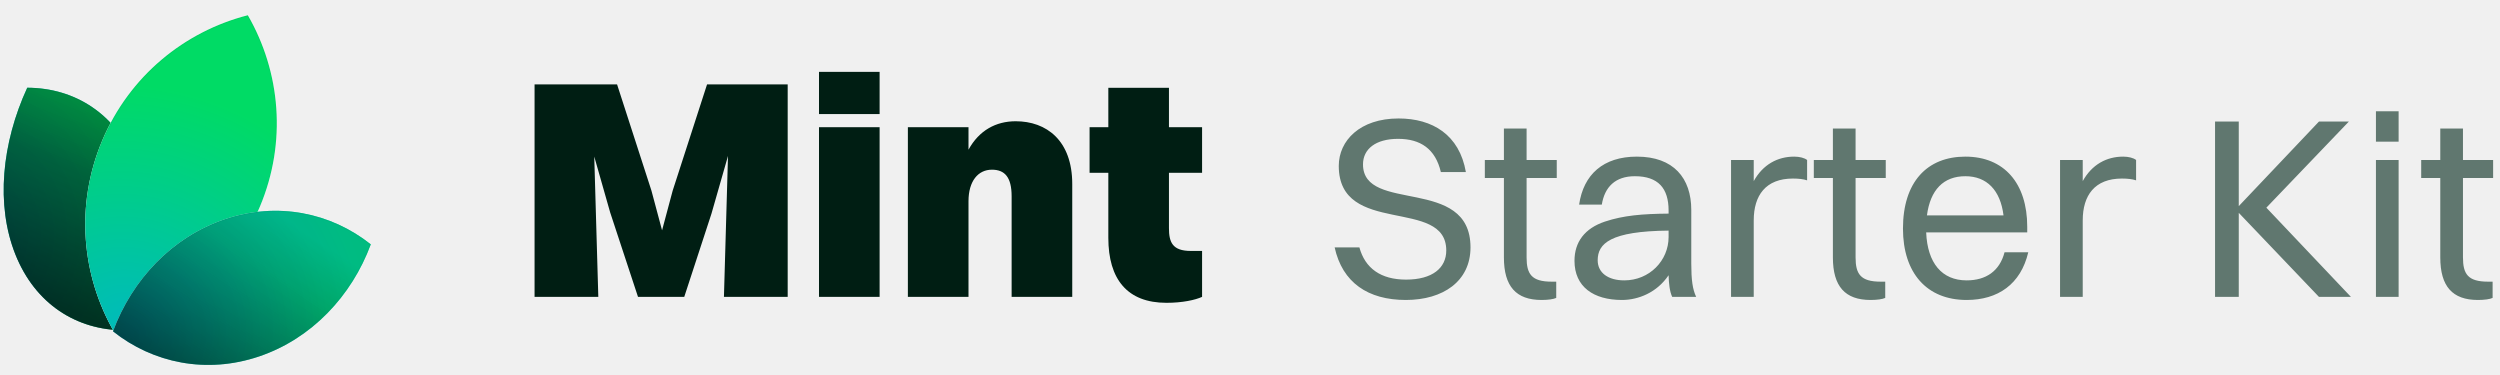
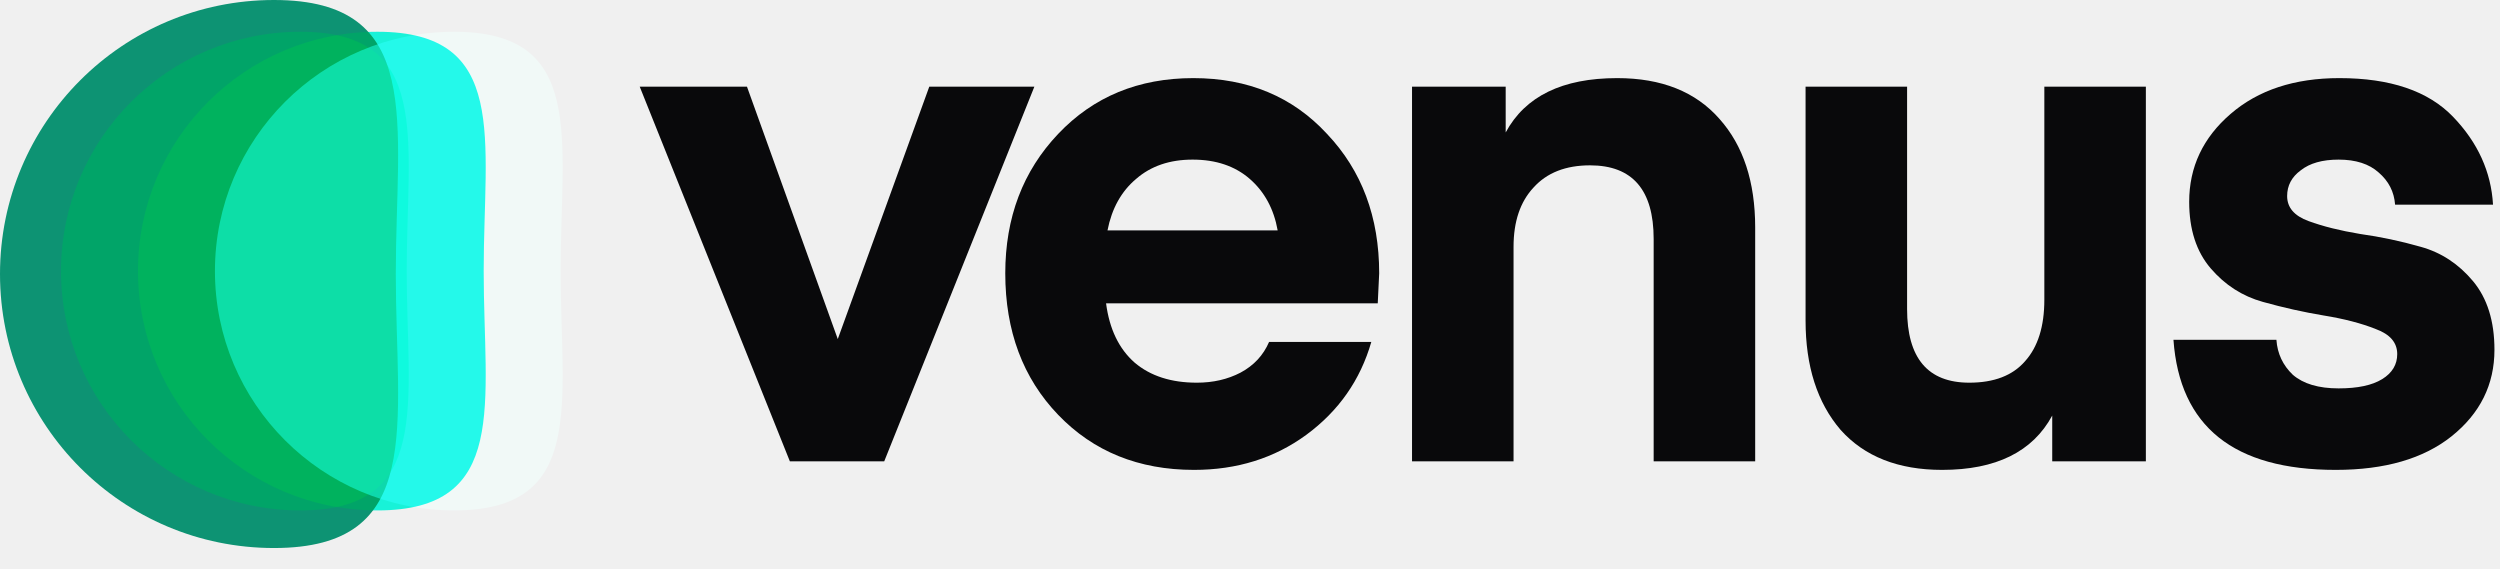
- <svg xmlns="http://www.w3.org/2000/svg" width="160" height="24" viewBox="0 0 160 24" fill="none">
-   <path d="M7.953 21.139C4.896 21.13 2.255 19.458 0.987 16.29C-0.28 13.121 0.109 9.163 1.744 5.615C4.801 5.624 7.442 7.296 8.71 10.465C9.977 13.633 9.588 17.591 7.953 21.139Z" fill="white" />
-   <path d="M7.953 21.139C4.896 21.13 2.255 19.458 0.987 16.29C-0.28 13.121 0.109 9.163 1.744 5.615C4.801 5.624 7.442 7.296 8.71 10.465C9.977 13.633 9.588 17.591 7.953 21.139Z" fill="url(#paint0_radial_115_86)" />
-   <path d="M7.953 21.139C4.896 21.13 2.255 19.458 0.987 16.29C-0.28 13.121 0.109 9.163 1.744 5.615C4.801 5.624 7.442 7.296 8.71 10.465C9.977 13.633 9.588 17.591 7.953 21.139Z" fill="black" fill-opacity="0.5" style="mix-blend-mode:hard-light" />
-   <path d="M7.953 21.139C4.896 21.13 2.255 19.458 0.987 16.29C-0.28 13.121 0.109 9.163 1.744 5.615C4.801 5.624 7.442 7.296 8.71 10.465C9.977 13.633 9.588 17.591 7.953 21.139Z" fill="url(#paint1_linear_115_86)" fill-opacity="0.5" style="mix-blend-mode:hard-light" />
-   <path d="M7.935 21.111C4.897 21.096 2.274 19.431 1.013 16.279C-0.248 13.124 0.136 9.182 1.762 5.643C4.8 5.659 7.423 7.324 8.684 10.476C9.945 13.63 9.561 17.572 7.935 21.111Z" stroke="url(#paint2_linear_115_86)" stroke-opacity="0.05" stroke-width="0.056" />
-   <path d="M7.31 21.257C11.354 20.221 14.884 17.375 16.628 13.236C18.373 9.097 17.945 4.587 15.86 0.976C11.816 2.012 8.287 4.858 6.542 8.998C4.797 13.137 5.225 17.646 7.31 21.257Z" fill="white" />
-   <path d="M7.31 21.257C11.354 20.221 14.884 17.375 16.628 13.236C18.373 9.097 17.945 4.587 15.86 0.976C11.816 2.012 8.287 4.858 6.542 8.998C4.797 13.137 5.225 17.646 7.31 21.257Z" fill="url(#paint3_radial_115_86)" />
-   <path d="M16.602 13.225C14.864 17.349 11.351 20.187 7.324 21.225C5.253 17.624 4.829 13.132 6.568 9.009C8.306 4.885 11.819 2.047 15.846 1.009C17.918 4.61 18.341 9.101 16.602 13.225Z" stroke="url(#paint4_linear_115_86)" stroke-opacity="0.05" stroke-width="0.056" />
-   <path d="M7.234 21.207C9.789 23.237 13.21 23.951 16.577 22.814C19.944 21.677 22.506 18.945 23.73 15.638C21.175 13.608 17.754 12.894 14.387 14.031C11.02 15.168 8.458 17.901 7.234 21.207Z" fill="white" />
-   <path d="M7.234 21.207C9.789 23.237 13.21 23.951 16.577 22.814C19.944 21.677 22.506 18.945 23.73 15.638C21.175 13.608 17.754 12.894 14.387 14.031C11.02 15.168 8.458 17.901 7.234 21.207Z" fill="url(#paint5_radial_115_86)" />
-   <path d="M7.234 21.207C9.789 23.237 13.21 23.951 16.577 22.814C19.944 21.677 22.506 18.945 23.73 15.638C21.175 13.608 17.754 12.894 14.387 14.031C11.02 15.168 8.458 17.901 7.234 21.207Z" fill="black" fill-opacity="0.2" style="mix-blend-mode:hard-light" />
-   <path d="M7.234 21.207C9.789 23.237 13.21 23.951 16.577 22.814C19.944 21.677 22.506 18.945 23.73 15.638C21.175 13.608 17.754 12.894 14.387 14.031C11.02 15.168 8.458 17.901 7.234 21.207Z" fill="url(#paint6_linear_115_86)" fill-opacity="0.5" style="mix-blend-mode:hard-light" />
-   <path d="M16.568 22.787C13.218 23.918 9.814 23.212 7.267 21.198C8.492 17.907 11.044 15.189 14.396 14.058C17.747 12.927 21.15 13.633 23.697 15.648C22.472 18.938 19.92 21.656 16.568 22.787Z" stroke="url(#paint7_linear_115_86)" stroke-opacity="0.05" stroke-width="0.056" />
-   <path d="M34.212 19V5.4H39.492L41.692 12.2L42.372 14.74L43.052 12.2L45.252 5.4H50.412V19H46.332L46.592 9.98L45.532 13.68L43.792 19H40.832L39.052 13.6L38.032 10.02L38.292 19H34.212ZM52.416 7.3V4.6H56.295V7.3H52.416ZM52.416 19V8.14H56.295V19H52.416ZM58.104 19V8.14H61.984V9.58C62.664 8.34 63.744 7.76 65.004 7.76C66.964 7.76 68.624 8.98 68.624 11.78V19H64.744V12.56C64.744 11.34 64.304 10.86 63.484 10.86C62.604 10.86 61.984 11.58 61.984 12.88V19H58.104ZM70.933 15.22V11.06H69.733V8.14H70.933V5.62H74.813V8.14H76.933V11.06H74.813V14.6C74.813 15.5 75.033 16.06 76.213 16.06H76.933V19C76.493 19.2 75.673 19.38 74.653 19.38C72.153 19.38 70.933 17.88 70.933 15.22Z" fill="#001E13" />
-   <path d="M87.232 10.519C87.232 13.687 94.112 11.229 94.112 15.832C94.112 17.994 92.364 19.198 89.971 19.198C87.562 19.198 85.912 18.093 85.417 15.832H87.001C87.364 17.169 88.371 17.895 89.987 17.895C91.671 17.895 92.561 17.152 92.561 16.03C92.561 12.598 85.681 15.155 85.681 10.618C85.681 9.001 87.034 7.582 89.509 7.582C91.671 7.582 93.403 8.621 93.816 11.014H92.215C91.868 9.529 90.912 8.886 89.476 8.886C88.057 8.886 87.232 9.529 87.232 10.519ZM96.25 16.476V11.393H95.029V10.239H96.25V8.226H97.702V10.239H99.632V11.393H97.702V16.476C97.702 17.532 98.015 18.026 99.302 18.026H99.599V19.066C99.434 19.148 99.071 19.198 98.659 19.198C97.025 19.198 96.25 18.323 96.25 16.476ZM102.516 13.093H101.064C101.345 11.162 102.615 10.024 104.76 10.024C107.103 10.024 108.242 11.393 108.242 13.44V16.888C108.242 17.895 108.324 18.521 108.555 19H107.021C106.856 18.654 106.806 18.142 106.79 17.614C106.047 18.72 104.859 19.198 103.803 19.198C101.988 19.198 100.767 18.357 100.767 16.69C100.767 15.486 101.427 14.611 102.714 14.182C103.902 13.786 105.107 13.687 106.79 13.671V13.473C106.79 12.053 106.13 11.278 104.628 11.278C103.374 11.278 102.698 11.971 102.516 13.093ZM102.252 16.657C102.252 17.465 102.929 17.944 103.952 17.944C105.569 17.944 106.79 16.674 106.79 15.172V14.759C103.061 14.793 102.252 15.585 102.252 16.657ZM110.787 19V10.239H112.239V11.591C112.833 10.519 113.774 10.024 114.83 10.024C115.176 10.024 115.49 10.107 115.655 10.239V11.542C115.407 11.46 115.094 11.427 114.747 11.427C112.998 11.427 112.239 12.515 112.239 14.1V19H110.787ZM117.305 16.476V11.393H116.084V10.239H117.305V8.226H118.757V10.239H120.688V11.393H118.757V16.476C118.757 17.532 119.071 18.026 120.358 18.026H120.655V19.066C120.49 19.148 120.127 19.198 119.714 19.198C118.081 19.198 117.305 18.323 117.305 16.476ZM129.809 16.145C129.33 18.192 127.862 19.198 125.865 19.198C123.324 19.198 121.79 17.482 121.79 14.627C121.79 11.658 123.324 10.024 125.783 10.024C128.258 10.024 129.743 11.723 129.743 14.512V14.875H123.275C123.357 16.838 124.281 17.944 125.865 17.944C127.103 17.944 127.977 17.35 128.291 16.145H129.809ZM125.783 11.278C124.38 11.278 123.539 12.152 123.324 13.786H128.225C128.027 12.169 127.152 11.278 125.783 11.278ZM131.843 19V10.239H133.295V11.591C133.889 10.519 134.829 10.024 135.885 10.024C136.232 10.024 136.545 10.107 136.71 10.239V11.542C136.463 11.46 136.149 11.427 135.803 11.427C134.054 11.427 133.295 12.515 133.295 14.1V19H131.843ZM141.763 19V7.78H143.281V13.192L148.413 7.78H150.327L145.047 13.291L150.459 19H148.413L143.281 13.621V19H141.763ZM152.06 9.067V7.12H153.512V9.067H152.06ZM152.06 19V10.239H153.512V19H152.06ZM156.178 16.476V11.393H154.957V10.239H156.178V8.226H157.63V10.239H159.56V11.393H157.63V16.476C157.63 17.532 157.943 18.026 159.23 18.026H159.527V19.066C159.362 19.148 158.999 19.198 158.587 19.198C156.953 19.198 156.178 18.323 156.178 16.476Z" fill="#002719" fill-opacity="0.6" />
-   <defs>
-     <radialGradient id="paint0_radial_115_86" cx="0" cy="0" r="1" gradientUnits="userSpaceOnUse" gradientTransform="translate(-3.00503 15.023) rotate(-10.029) scale(17.9572 17.784)">
-       <stop stop-color="#00B0BB" />
-       <stop offset="1" stop-color="#00DB65" />
-     </radialGradient>
-     <linearGradient id="paint1_linear_115_86" x1="7.39" y1="4.813" x2="1.63" y2="18.689" gradientUnits="userSpaceOnUse">
-       <stop stop-color="#18E299" />
-       <stop offset="1" />
-     </linearGradient>
-     <linearGradient id="paint2_linear_115_86" x1="7.948" y1="8.016" x2="1.761" y2="18.746" gradientUnits="userSpaceOnUse">
-       <stop />
-       <stop offset="1" stop-opacity="0" />
-     </linearGradient>
-     <radialGradient id="paint3_radial_115_86" cx="0" cy="0" r="1" gradientUnits="userSpaceOnUse" gradientTransform="translate(8.11404 20.8822) rotate(-75.7542) scale(21.6246 23.7772)">
-       <stop stop-color="#00BBBB" />
-       <stop offset="0.713" stop-color="#00DB65" />
-     </radialGradient>
-     <linearGradient id="paint4_linear_115_86" x1="7.602" y1="5.871" x2="15.556" y2="16.372" gradientUnits="userSpaceOnUse">
-       <stop />
-       <stop offset="1" stop-opacity="0" />
-     </linearGradient>
-     <radialGradient id="paint5_radial_115_86" cx="0" cy="0" r="1" gradientUnits="userSpaceOnUse" gradientTransform="translate(7.84537 21.5181) rotate(-20.3525) scale(18.5603 17.32)">
-       <stop stop-color="#00B0BB" />
-       <stop offset="1" stop-color="#00DB65" />
-     </radialGradient>
-     <linearGradient id="paint6_linear_115_86" x1="16.808" y1="13.007" x2="10.041" y2="22.994" gradientUnits="userSpaceOnUse">
-       <stop stop-color="#00B1BC" />
-       <stop offset="1" />
-     </linearGradient>
-     <linearGradient id="paint7_linear_115_86" x1="16.808" y1="13.007" x2="14.169" y2="23.841" gradientUnits="userSpaceOnUse">
-       <stop />
-       <stop offset="1" stop-opacity="0" />
-     </linearGradient>
-   </defs>
+ <svg xmlns="http://www.w3.org/2000/svg" width="110" height="25" viewBox="0 0 110 25" fill="none">
+   <path d="M17.415 12.056C17.415 18.715 18.715 24.113 12.056 24.113C5.398 24.113 0 18.715 0 12.056C0 5.398 5.398 0 12.056 0C18.715 0 17.415 5.398 17.415 12.056Z" fill="#0D9373" />
+   <g style="mix-blend-mode:hard-light">
+     <path d="M17.896 11.928C17.896 17.744 19.032 22.459 13.216 22.459C7.399 22.459 2.684 17.744 2.684 11.928C2.684 6.112 7.399 1.397 13.216 1.397C19.032 1.397 17.896 6.112 17.896 11.928Z" fill="#0D9373" />
+   </g>
+   <g style="mix-blend-mode:hard-light">
+     <path d="M21.282 11.928C21.282 17.744 22.418 22.459 16.602 22.459C10.786 22.459 6.071 17.744 6.071 11.928C6.071 6.112 10.786 1.397 16.602 1.397C22.418 1.397 21.282 6.112 21.282 11.928Z" fill="#0D9373" />
+   </g>
+   <g style="mix-blend-mode:screen">
+     <path d="M24.669 11.928C24.669 17.744 25.805 22.459 19.988 22.459C14.172 22.459 9.457 17.744 9.457 11.928C9.457 6.112 14.172 1.397 19.988 1.397C25.805 1.397 24.669 6.112 24.669 11.928Z" fill="#0D9373" />
+   </g>
+   <path d="M36.862 14.919L40.888 3.814H45.512L38.906 20.298H34.754L28.148 3.814H32.867L36.862 14.919Z" fill="#09090B" />
+   <path d="M60.621 13.346H48.667C48.814 14.478 49.234 15.349 49.926 15.957C50.618 16.544 51.53 16.838 52.662 16.838C53.375 16.838 54.015 16.691 54.581 16.397C55.169 16.083 55.588 15.632 55.84 15.044H60.338C59.855 16.722 58.901 18.085 57.475 19.134C56.07 20.162 54.424 20.675 52.537 20.675C50.104 20.675 48.112 19.868 46.56 18.253C45.008 16.638 44.232 14.562 44.232 12.025C44.232 9.571 45.008 7.526 46.56 5.891C48.112 4.255 50.093 3.437 52.505 3.437C54.917 3.437 56.878 4.255 58.388 5.891C59.919 7.505 60.684 9.55 60.684 12.025L60.621 13.346ZM52.474 7.023C51.467 7.023 50.639 7.306 49.989 7.872C49.339 8.418 48.919 9.173 48.73 10.137H56.217C56.049 9.194 55.64 8.439 54.99 7.872C54.34 7.306 53.501 7.023 52.474 7.023Z" fill="#09090B" />
+   <path d="M66.25 3.814V5.828C67.11 4.234 68.745 3.437 71.157 3.437C73.107 3.437 74.607 4.035 75.655 5.23C76.704 6.404 77.228 7.998 77.228 10.011V20.298H72.761V10.515C72.761 8.355 71.828 7.275 69.962 7.275C68.892 7.275 68.064 7.6 67.477 8.25C66.889 8.879 66.596 9.749 66.596 10.861V20.298H62.129V3.814H66.25Z" fill="#09090B" />
+   <path d="M89.951 13.189V3.814H94.418V20.298H90.298V18.285C89.438 19.878 87.823 20.675 85.453 20.675C83.524 20.675 82.035 20.088 80.986 18.914C79.959 17.718 79.445 16.114 79.445 14.101V3.814H83.912V13.598C83.912 15.758 84.824 16.838 86.649 16.838C87.739 16.838 88.557 16.523 89.102 15.894C89.668 15.265 89.951 14.363 89.951 13.189Z" fill="#09090B" />
+   <path d="M102.773 20.675C98.285 20.675 95.905 18.767 95.632 14.95H100.162C100.204 15.558 100.445 16.072 100.885 16.491C101.347 16.89 102.018 17.089 102.899 17.089C103.738 17.089 104.377 16.953 104.818 16.68C105.258 16.408 105.478 16.041 105.478 15.579C105.478 15.076 105.164 14.709 104.534 14.478C103.905 14.227 103.14 14.027 102.238 13.881C101.357 13.734 100.466 13.535 99.564 13.283C98.662 13.031 97.897 12.539 97.268 11.805C96.639 11.07 96.324 10.095 96.324 8.879C96.324 7.348 96.932 6.058 98.149 5.01C99.365 3.961 100.959 3.437 102.93 3.437C105.174 3.437 106.841 4.003 107.932 5.136C109.022 6.268 109.61 7.558 109.693 9.005H105.384C105.342 8.439 105.101 7.967 104.66 7.589C104.241 7.212 103.654 7.023 102.899 7.023C102.186 7.023 101.63 7.18 101.232 7.495C100.833 7.788 100.634 8.166 100.634 8.627C100.634 9.131 100.948 9.498 101.578 9.728C102.207 9.959 102.962 10.148 103.842 10.294C104.744 10.42 105.635 10.609 106.516 10.861C107.418 11.112 108.183 11.616 108.813 12.371C109.442 13.126 109.756 14.132 109.756 15.39C109.756 16.921 109.127 18.19 107.869 19.197C106.632 20.183 104.933 20.675 102.773 20.675Z" fill="#09090B" />
</svg>
